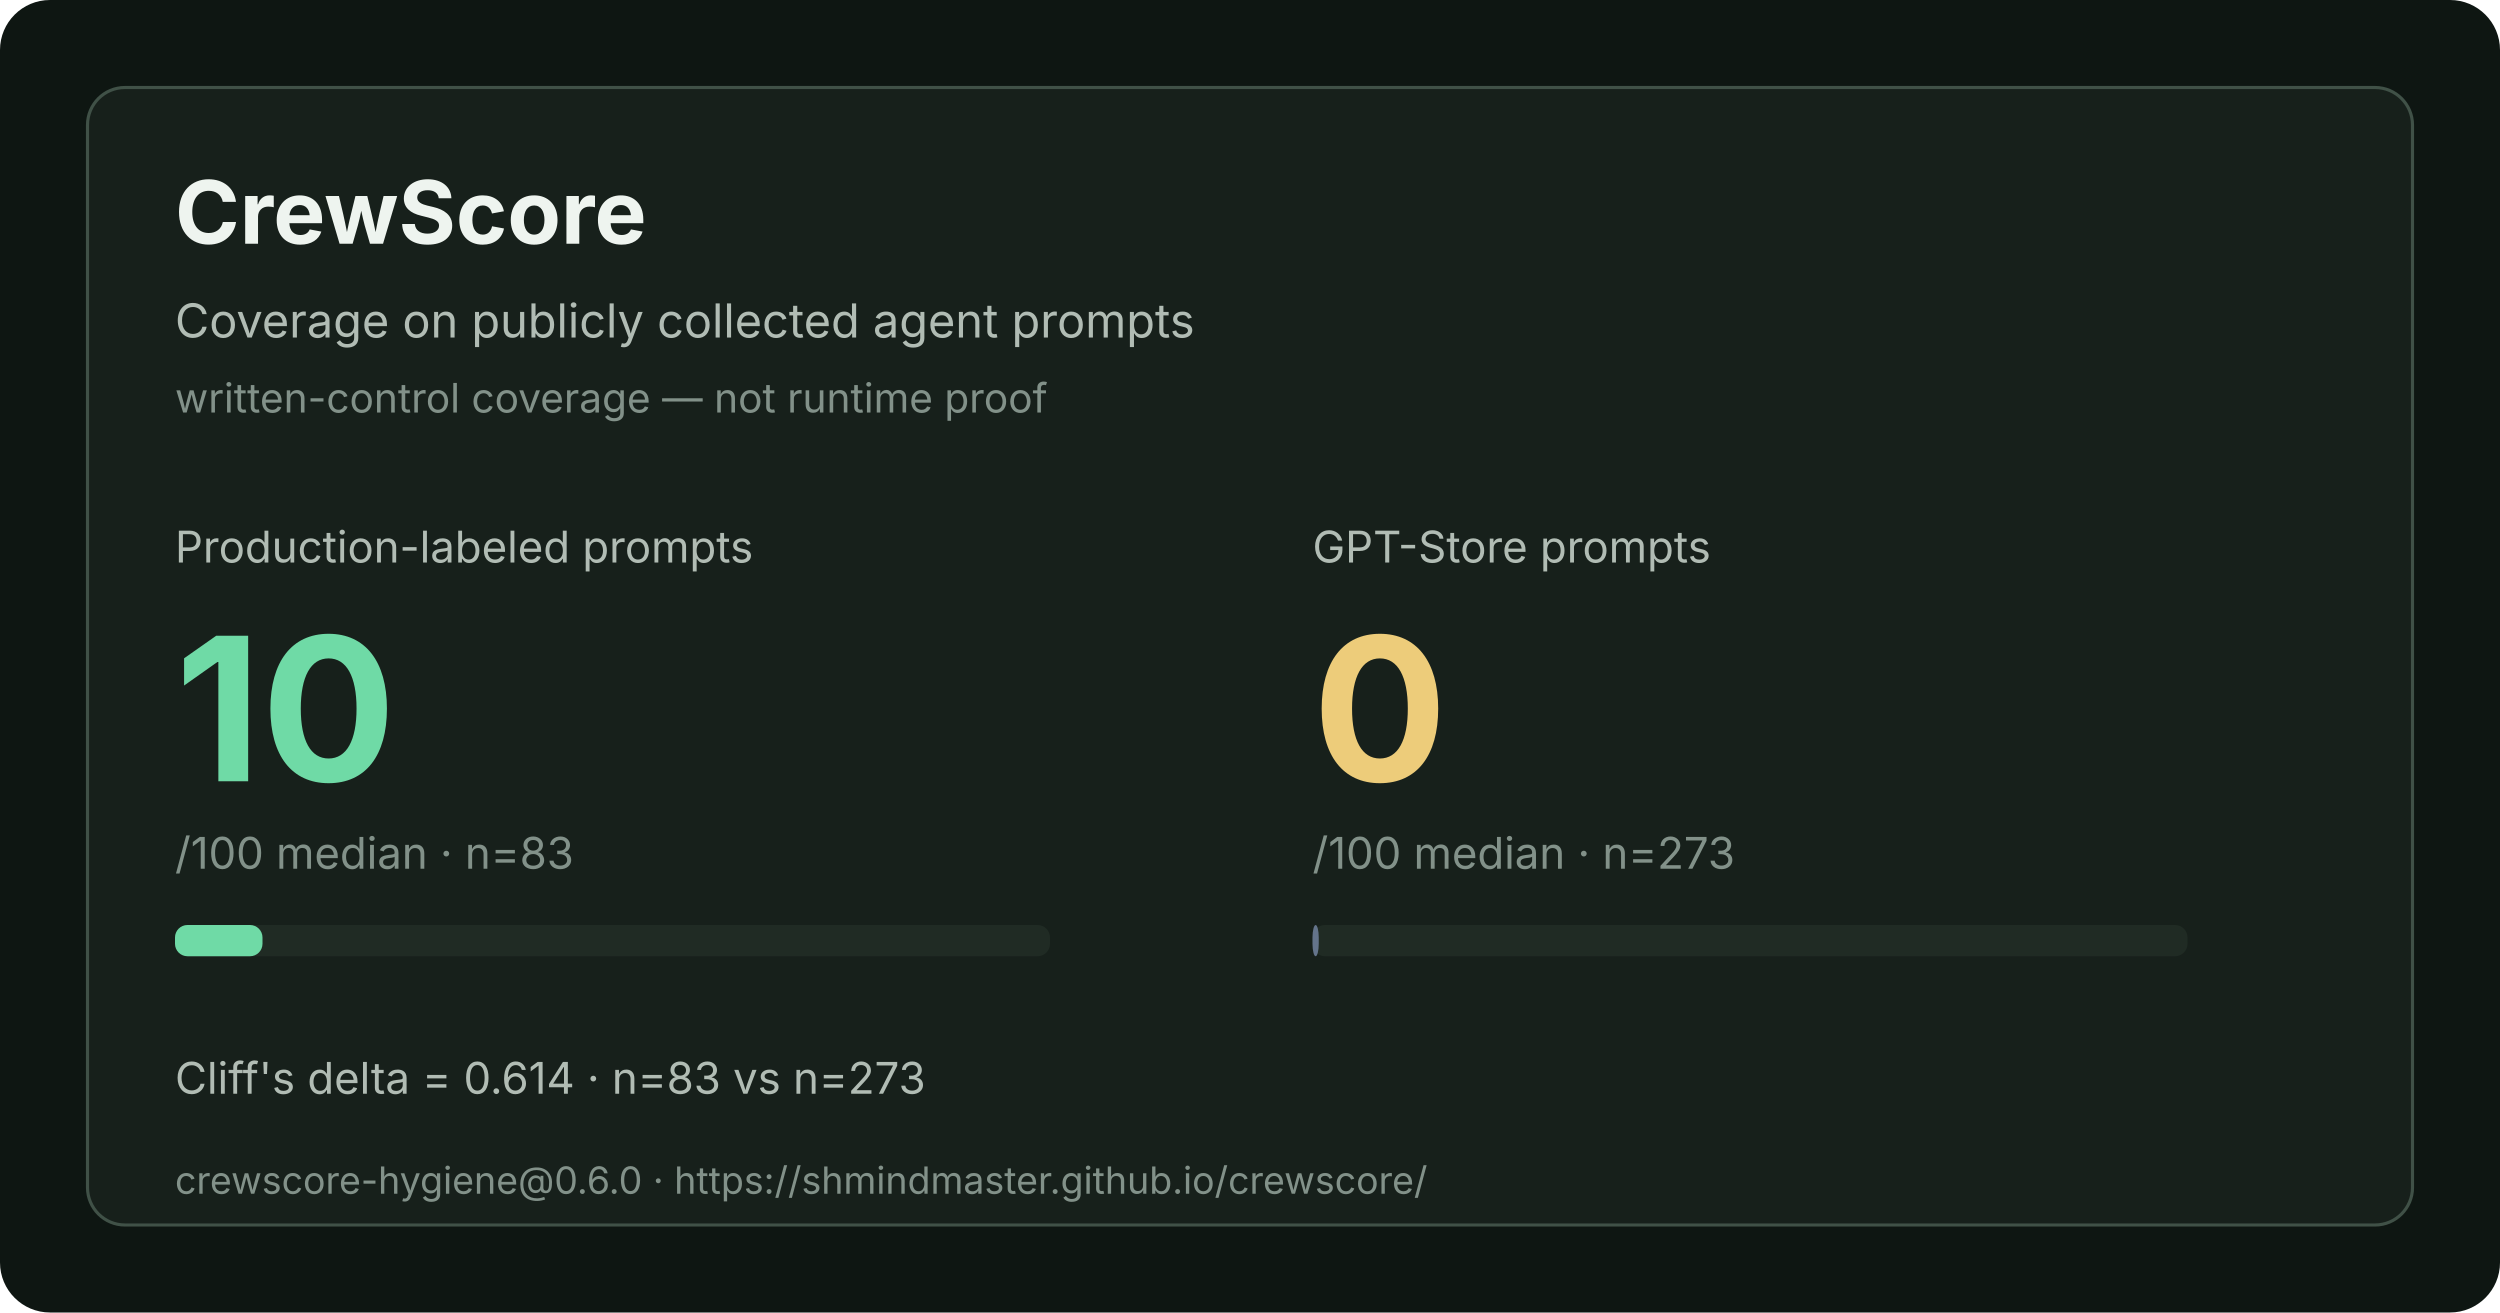
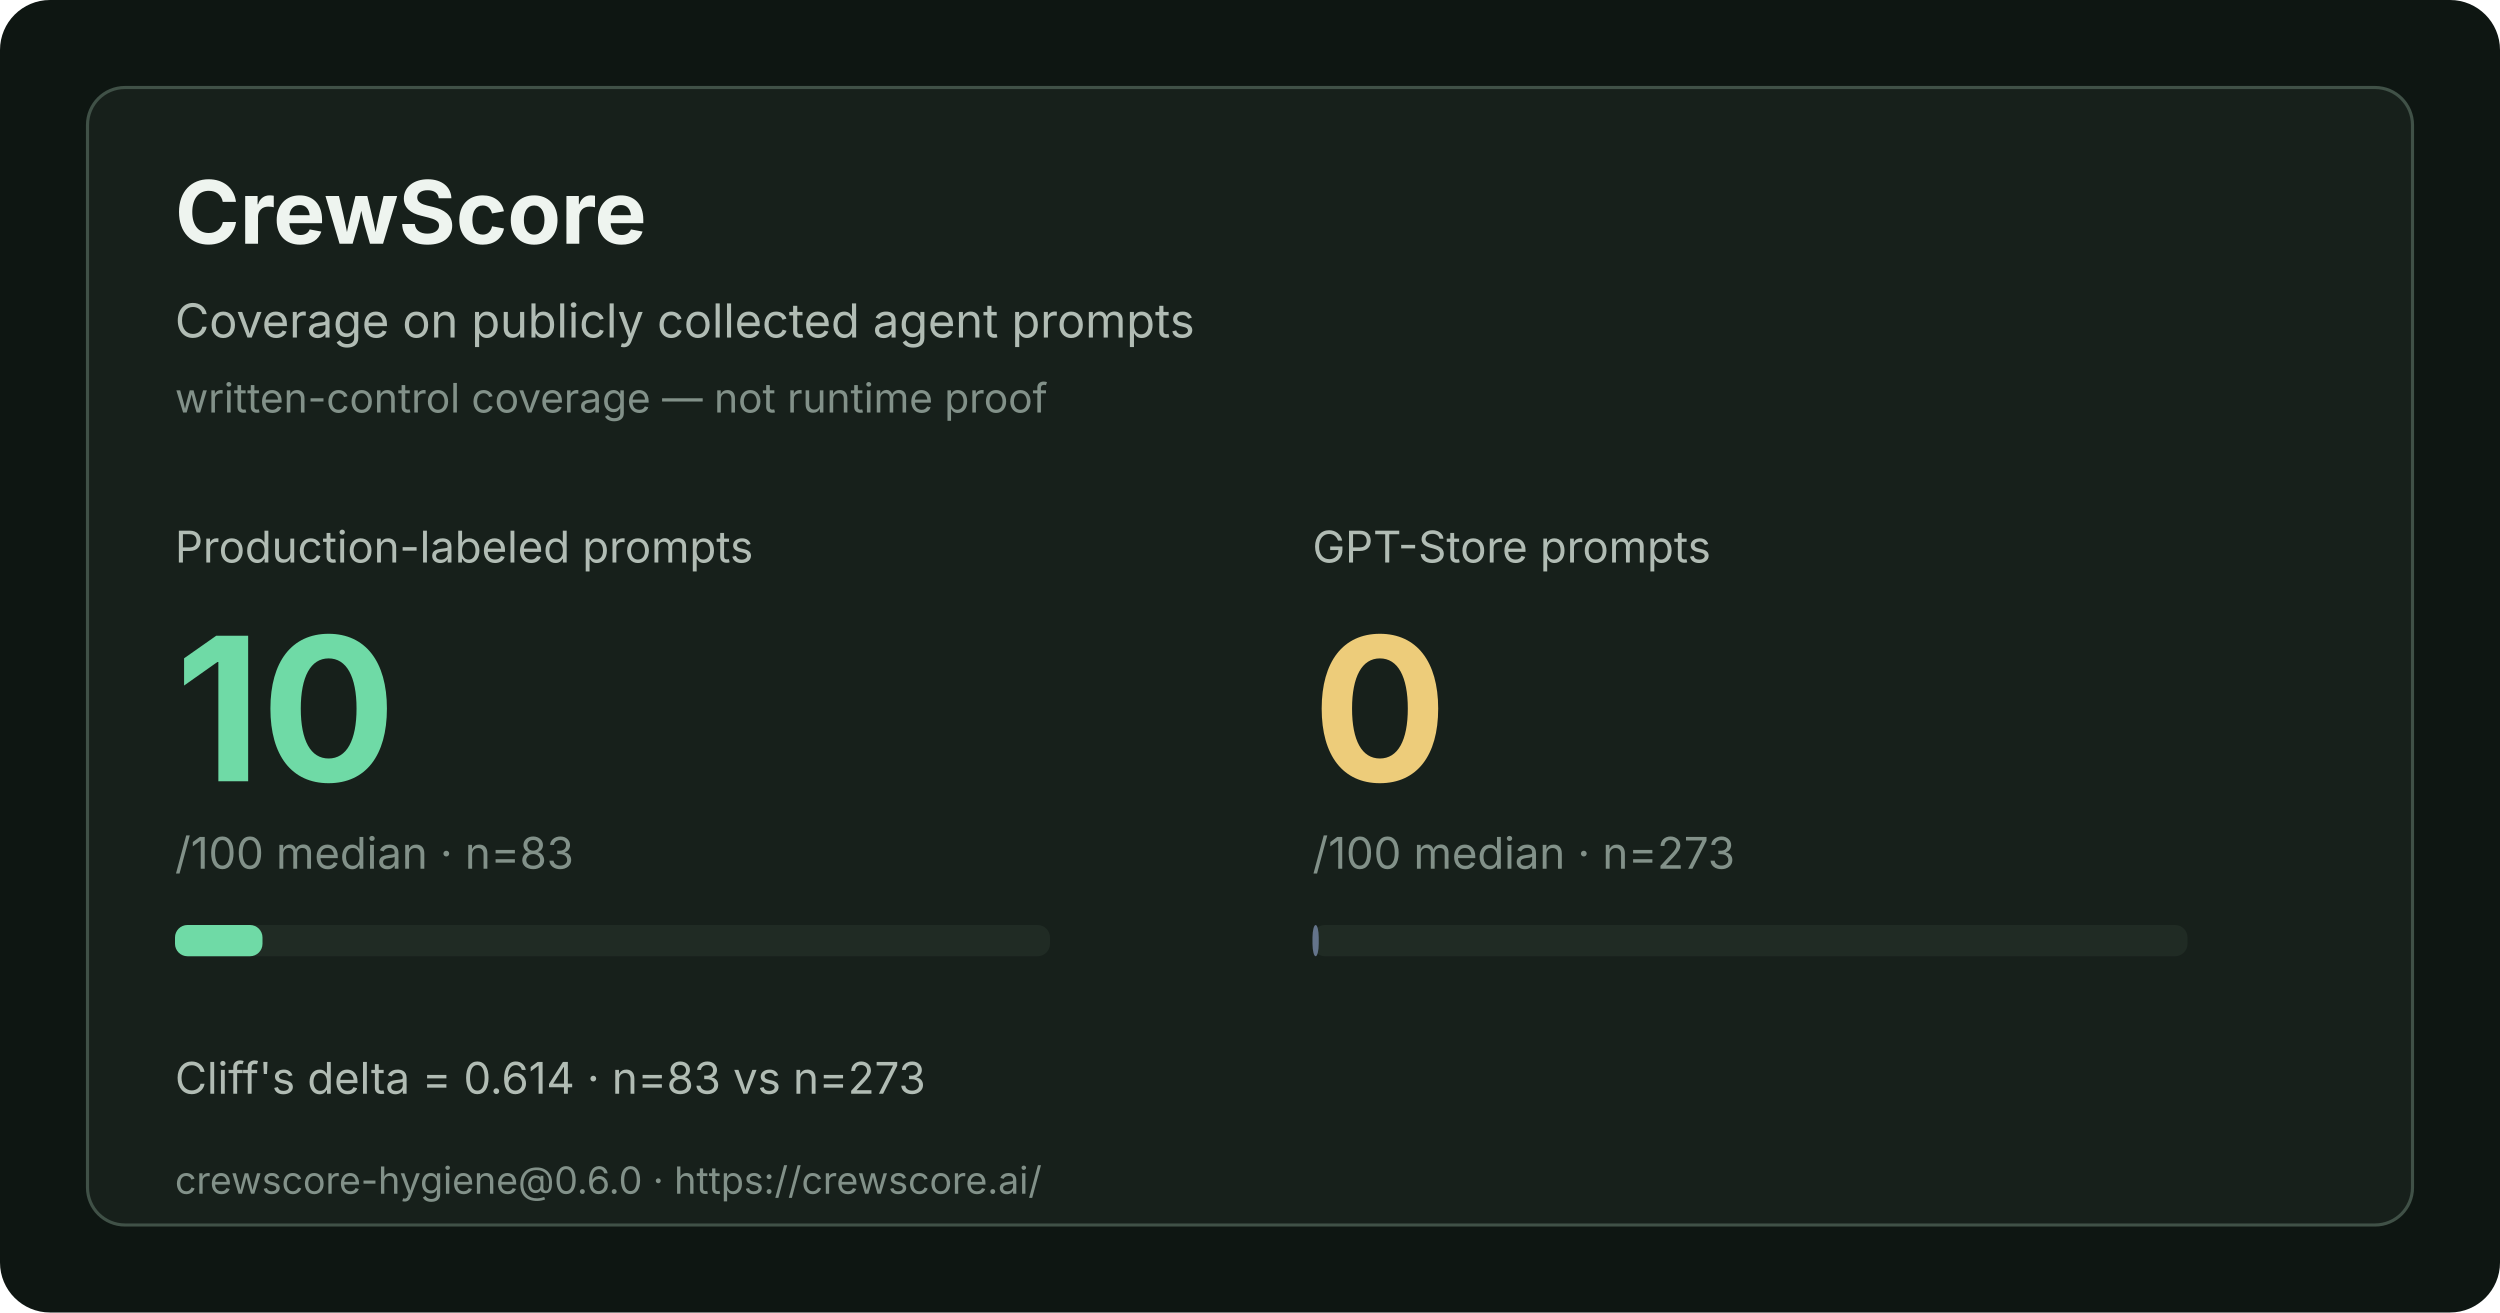
<svg xmlns="http://www.w3.org/2000/svg" width="800" height="420" viewBox="0 0 800 420" role="img" aria-labelledby="title desc">
  <defs>
    <style>
      .bg { fill: #0E1612; }
      .panel { fill: #17201B; stroke: #405147; stroke-width: 1; }
      .t { font-family: system-ui, -apple-system, Segoe UI, sans-serif; }
      .white { fill: #EEF4EF; }
      .muted { fill: #B1BCB4; }
      .dim { fill: #829189; }
      .mint { fill: #6FDAA6; }
      .warn { fill: #EDCC7A; }
      .track { fill: #202B24; }
      .bar-prod { fill: #6FDAA6; }
      .bar-gpt { fill: #64748b; }
    </style>
  </defs>
  <rect class="bg" width="800" height="420" rx="16" />
  <rect class="panel" x="28" y="28" width="744" height="364" rx="12" />
  <text class="t white" x="56" y="78" font-size="28" font-weight="700">CrewScore</text>
  <text class="t muted" x="56" y="108" font-size="15">Coverage on publicly collected agent prompts</text>
  <text class="t dim" x="56" y="132" font-size="13">written-control coverage — not runtime proof</text>
  <text class="t muted" x="56" y="180" font-size="14">Production-labeled prompts</text>
  <text class="t mint" x="56" y="250" font-size="64" font-weight="700">10</text>
  <text class="t dim" x="56" y="278" font-size="14">/100 median  ·  n=83</text>
  <rect class="track" x="56" y="296" width="280" height="10" rx="4" />
  <rect class="bar-prod" x="56" y="296" width="28" height="10" rx="4" />
  <text class="t muted" x="420" y="180" font-size="14">GPT-Store prompts</text>
  <text class="t warn" x="420" y="250" font-size="64" font-weight="700">0</text>
  <text class="t dim" x="420" y="278" font-size="14">/100 median  ·  n=273</text>
  <rect class="track" x="420" y="296" width="280" height="10" rx="4" />
  <rect class="bar-gpt" x="420" y="296" width="2" height="10" rx="4" />
  <text class="t muted" x="56" y="350" font-size="14">Cliff's delta = 0.614  ·  n=83 vs n=273</text>
-   <text class="t dim" x="56" y="382" font-size="12">crewscore-hygiene@0.6.0  ·  https://shmindmaster.github.io/crewscore/</text>
+   <text class="t dim" x="56" y="382" font-size="12">crewscore-hygiene@0.6.0  ·  https://crewscore.ai/</text>
</svg>
